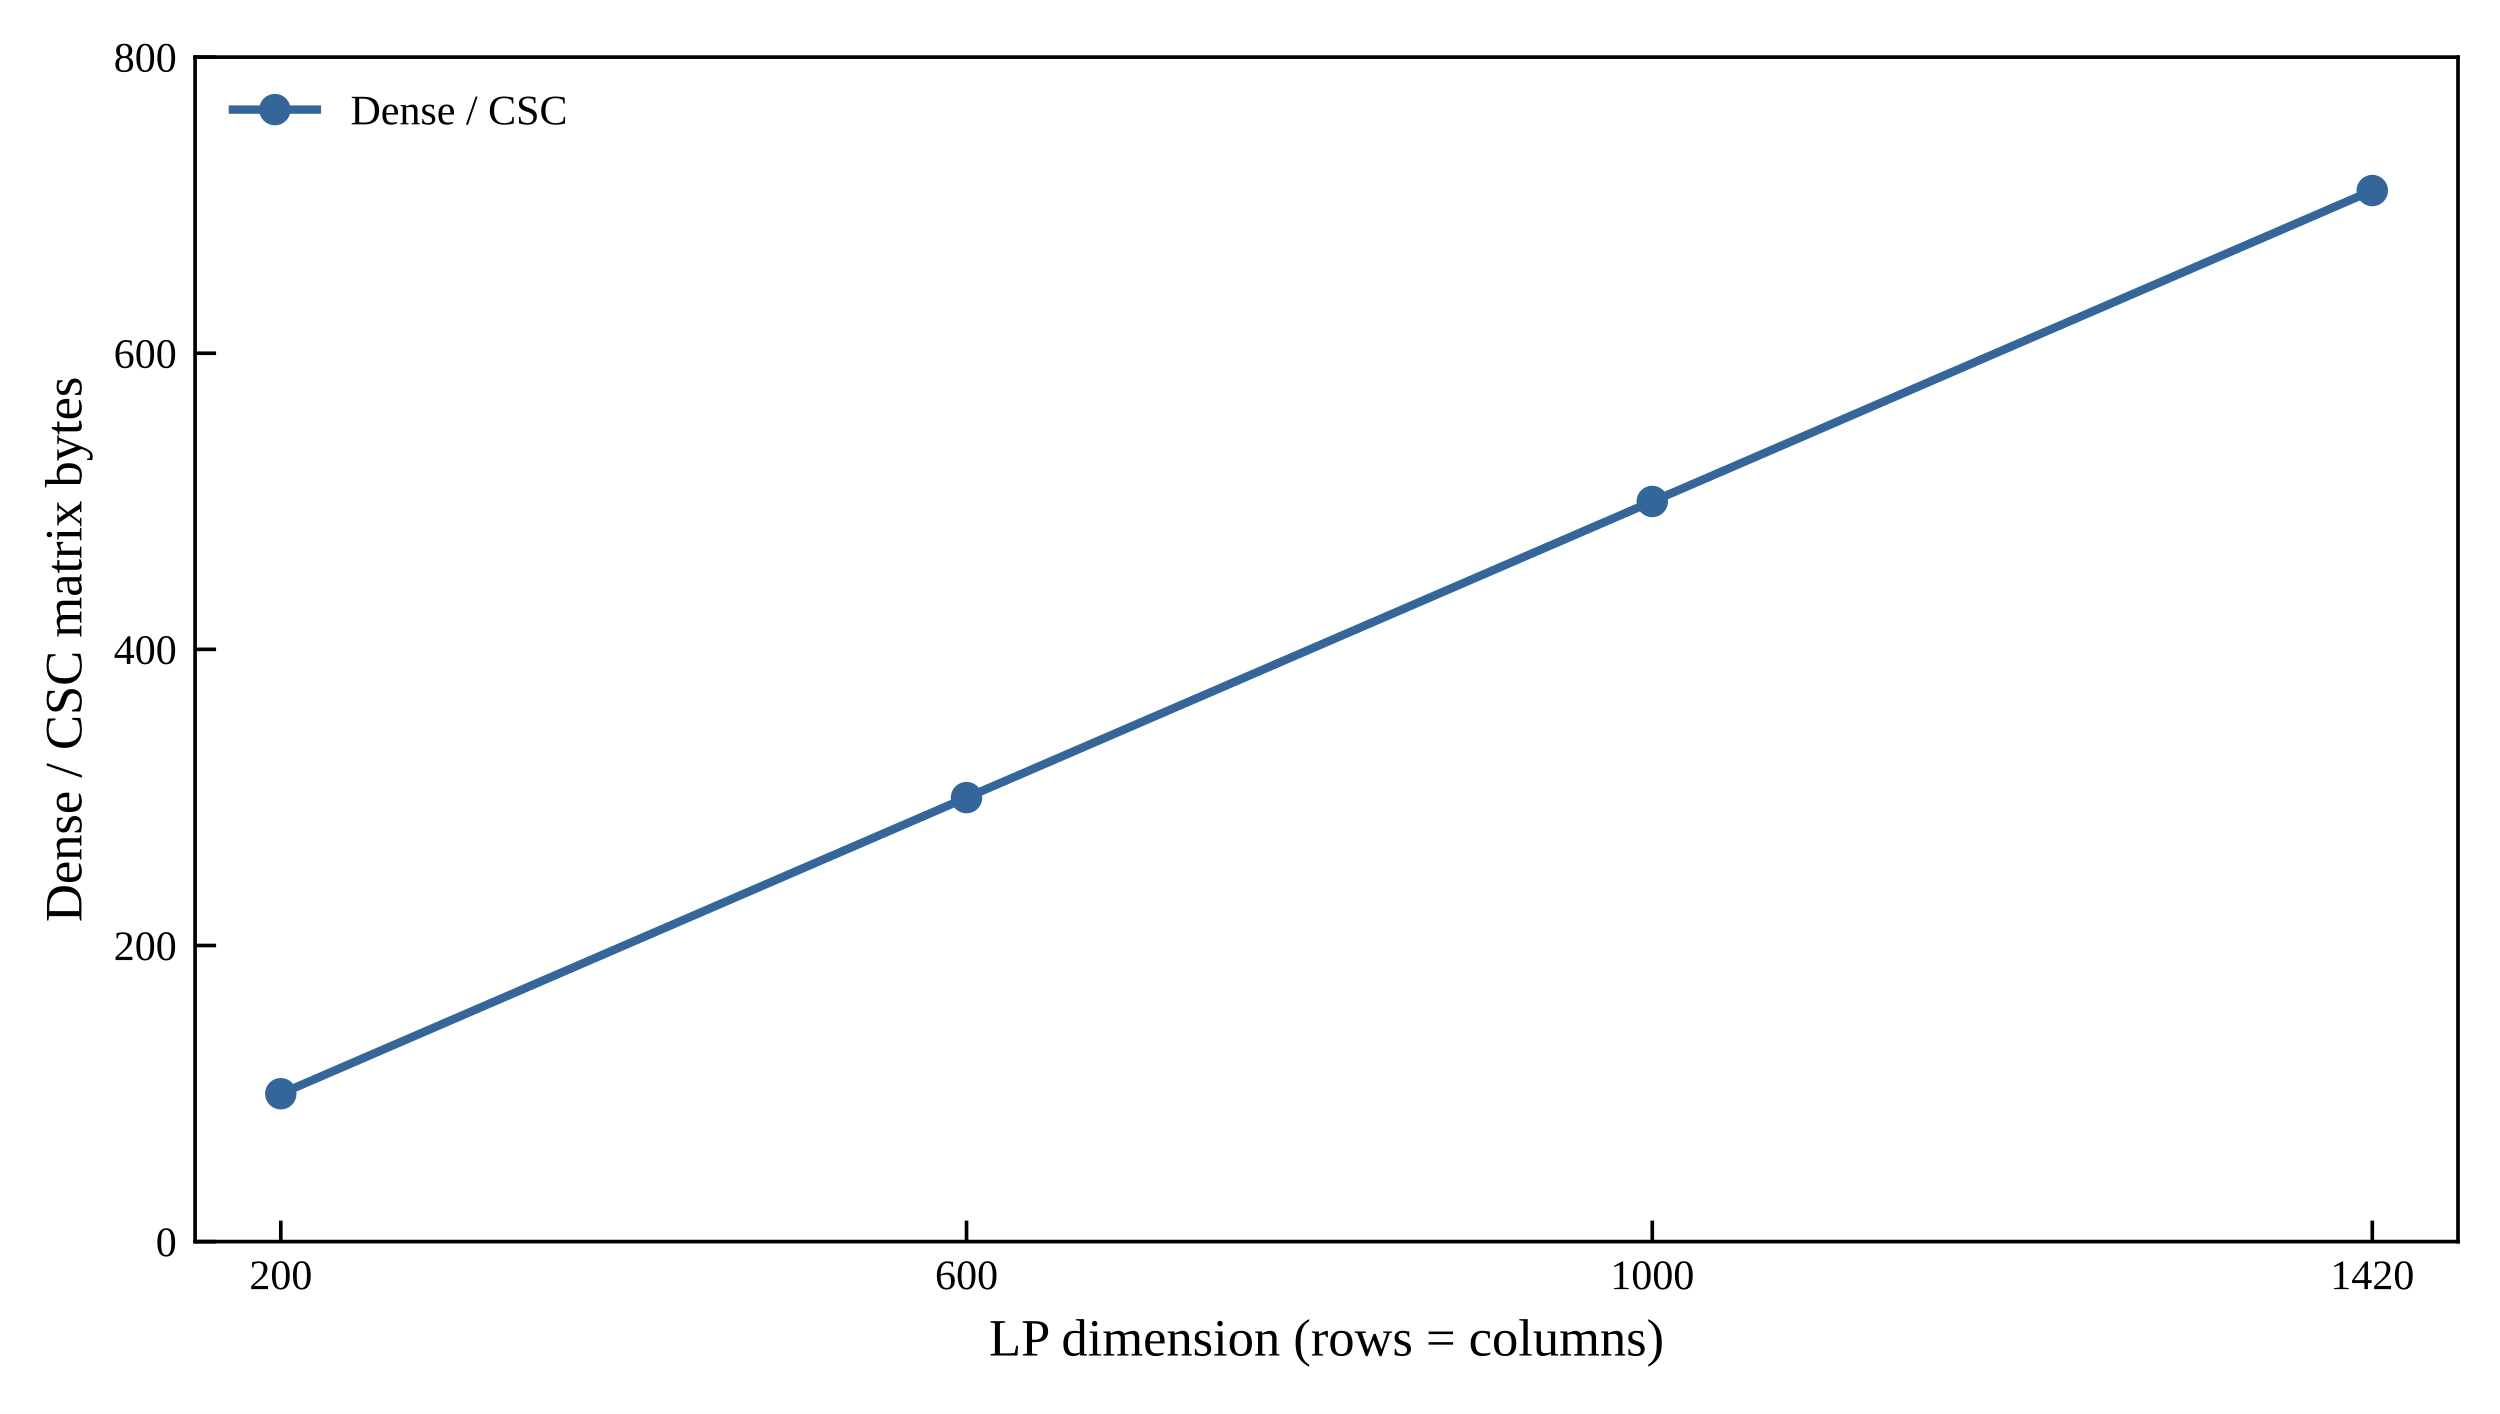
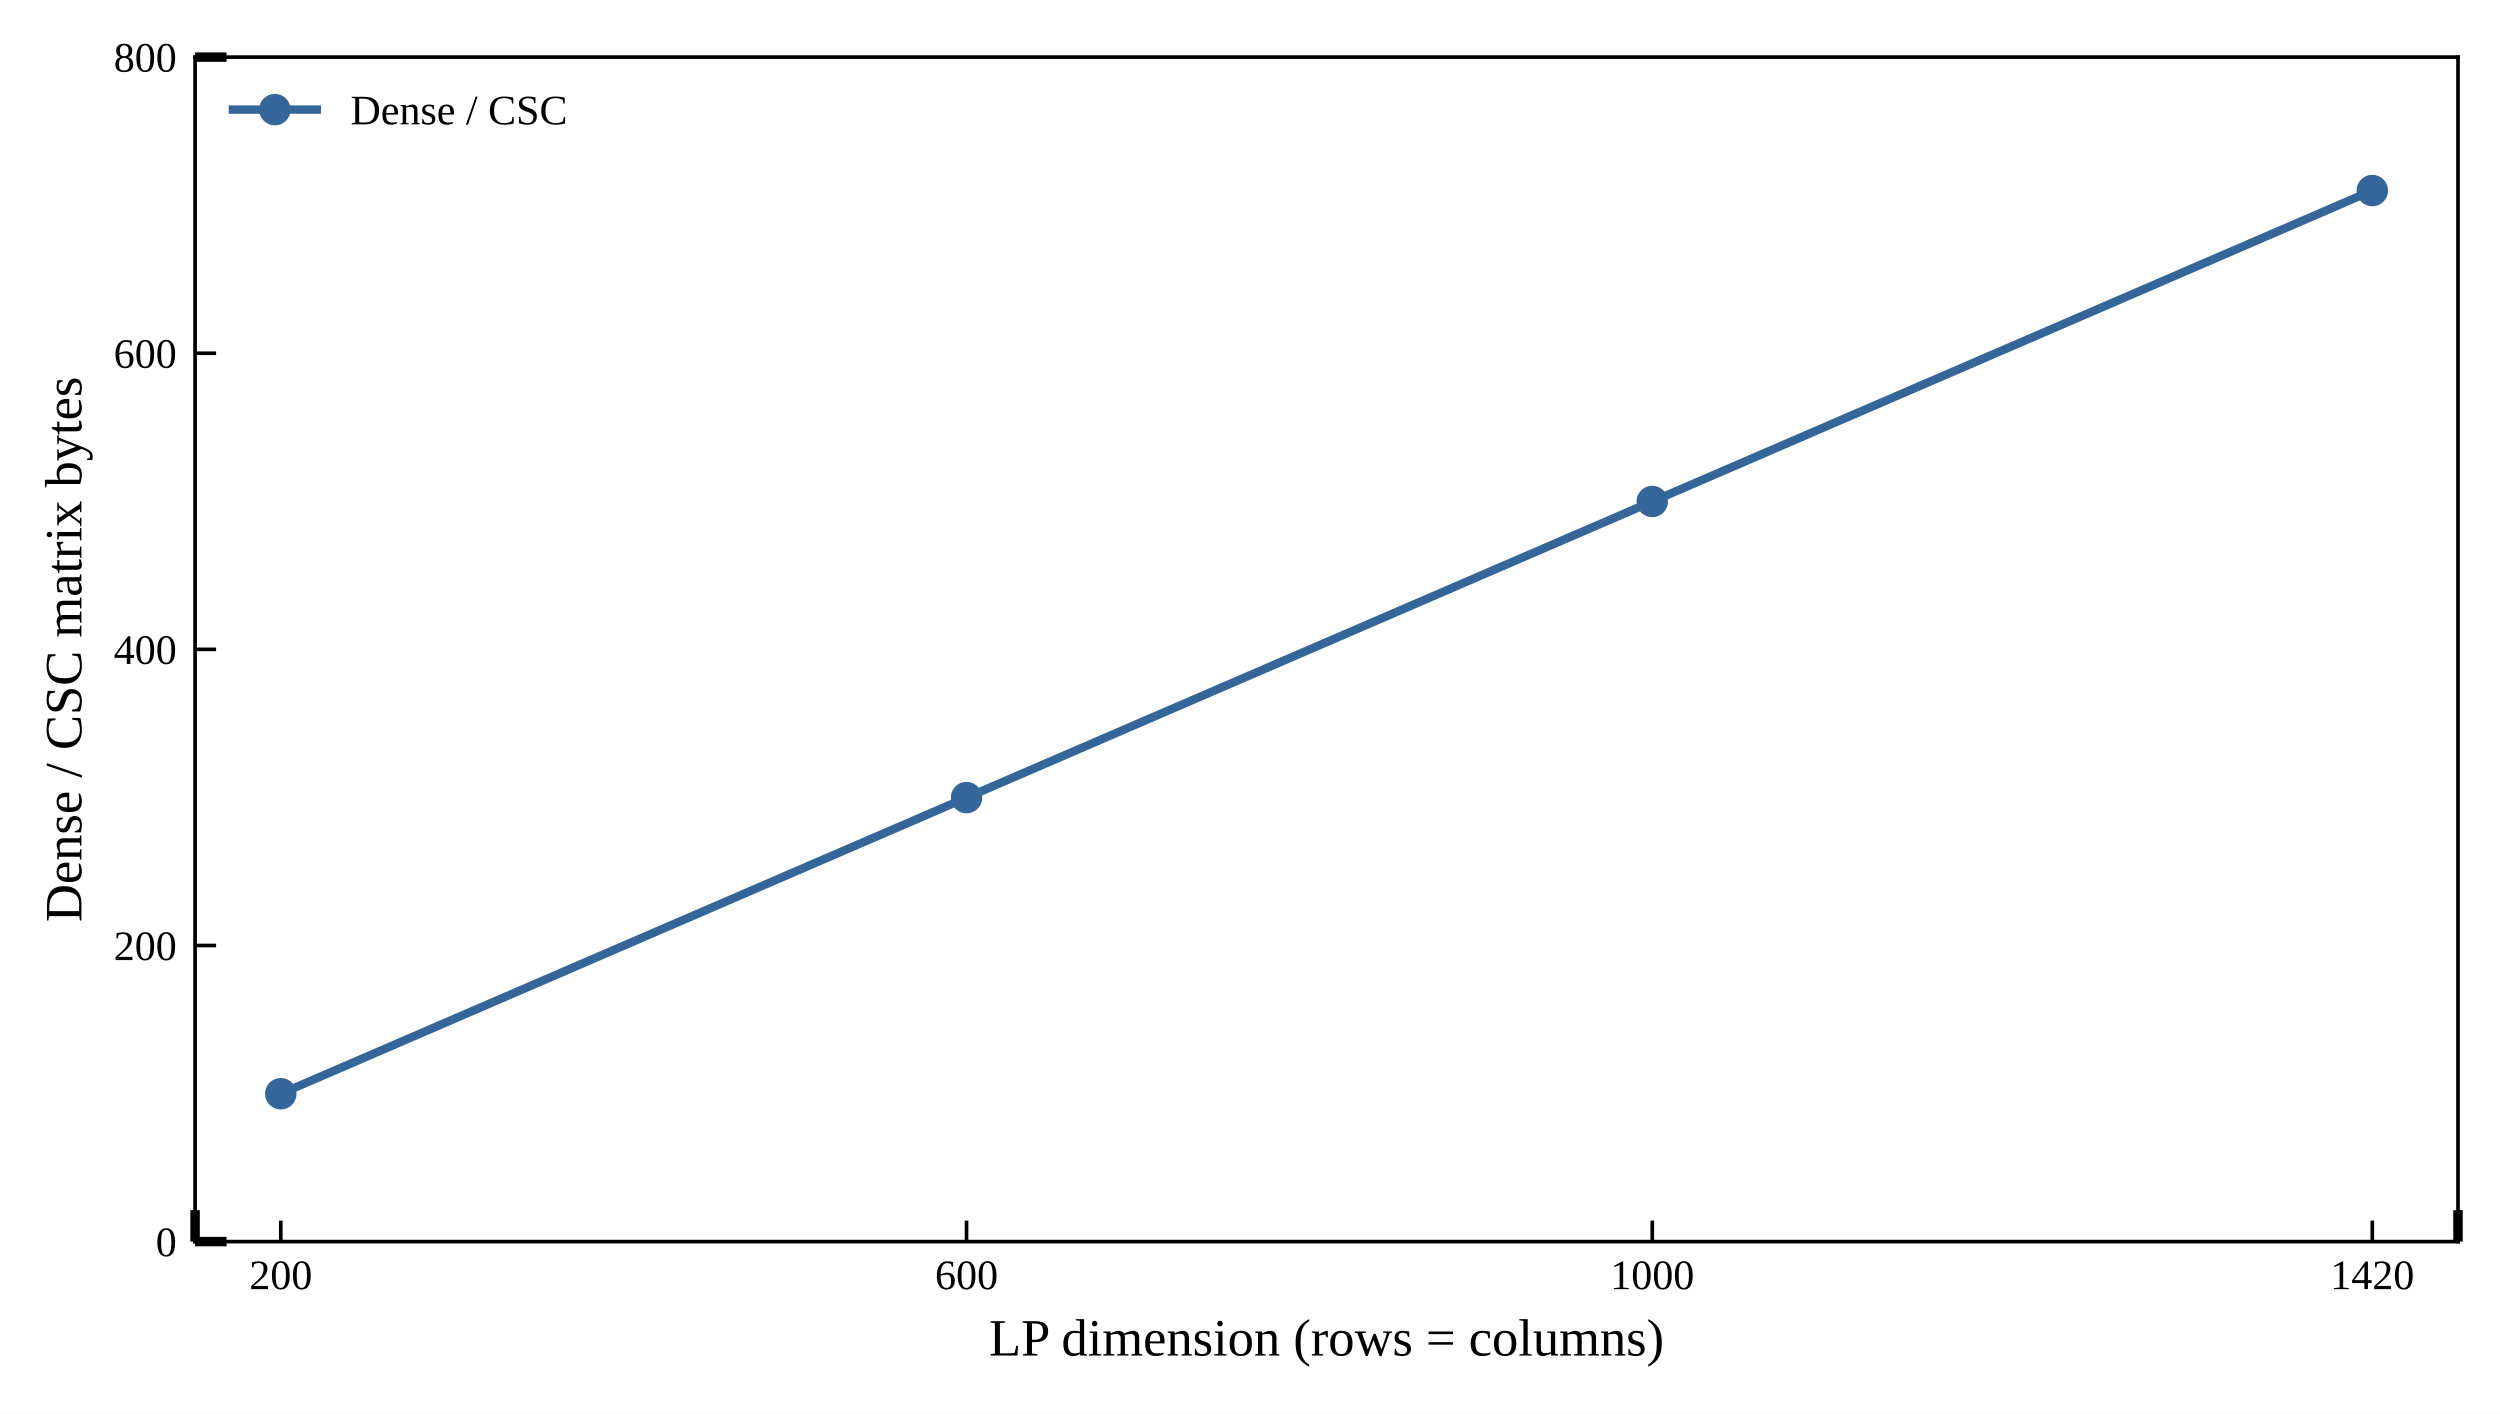
<svg xmlns="http://www.w3.org/2000/svg" xmlns:xlink="http://www.w3.org/1999/xlink" width="476.22pt" height="269.291pt" viewBox="0 0 476.22 269.291" version="1.1">
  <defs>
    <style type="text/css">*{stroke-linejoin: round; stroke-linecap: butt}</style>
  </defs>
  <g id="figure_1">
    <g id="patch_1">
      <path d="M 0 269.291 L 476.22 269.291 L 476.22 0 L 0 0 z " style="fill: #ffffff" />
    </g>
    <g id="axes_1">
      <g id="patch_2">
        <path d="M 37.16 236.511 L 468.22 236.511 L 468.22 10.88 L 37.16 10.88 z " style="fill: #ffffff" />
      </g>
      <g id="matplotlib.axis_1">
        <g id="xtick_1">
          <g id="line2d_1">
            <defs>
-               <path id="m5d675581ad" d="M 0 0 L 0 -4 " style="stroke: #000000; stroke-width: 0.7" />
+               <path id="m7b55af76b2" d="M 0 0 L 0 -6 " style="stroke: #000000; stroke-width: 1.8" />
            </defs>
            <g>
-               <use xlink:href="#m5d675581ad" x="53.488" y="236.511" style="stroke: #000000; stroke-width: 0.7" />
+               <use xlink:href="#m7b55af76b2" x="37.16" y="236.511" style="stroke: #000000; stroke-width: 1.8" />
+             </g>
+           </g>
+         </g>
+         <g id="xtick_2">
+           <g id="line2d_2">
+             <defs>
+               <path id="m561b4d6877" d="M 0 0 L 0 -4 " style="stroke: #000000; stroke-width: 0.7" />
+             </defs>
+             <g>
+               <use xlink:href="#m561b4d6877" x="53.488" y="236.511" style="stroke: #000000; stroke-width: 0.7" />
            </g>
          </g>
          <g id="text_1">
            <text style="font-size: 8px; font-family: 'Times New Roman'; text-anchor: middle" x="53.488" y="245.566" transform="rotate(-0 53.48805 245.5663)">200</text>
          </g>
        </g>
-         <g id="xtick_2">
-           <g id="line2d_2">
+         <g id="xtick_3">
+           <g id="line2d_3">
            <g>
-               <use xlink:href="#m5d675581ad" x="184.112" y="236.511" style="stroke: #000000; stroke-width: 0.7" />
+               <use xlink:href="#m561b4d6877" x="184.112" y="236.511" style="stroke: #000000; stroke-width: 0.7" />
            </g>
          </g>
          <g id="text_2">
            <text style="font-size: 8px; font-family: 'Times New Roman'; text-anchor: middle" x="184.112" y="245.566" transform="rotate(-0 184.1124 245.5663)">600</text>
          </g>
        </g>
-         <g id="xtick_3">
-           <g id="line2d_3">
+         <g id="xtick_4">
+           <g id="line2d_4">
            <g>
-               <use xlink:href="#m5d675581ad" x="314.737" y="236.511" style="stroke: #000000; stroke-width: 0.7" />
+               <use xlink:href="#m561b4d6877" x="314.737" y="236.511" style="stroke: #000000; stroke-width: 0.7" />
            </g>
          </g>
          <g id="text_3">
            <text style="font-size: 8px; font-family: 'Times New Roman'; text-anchor: middle" x="314.737" y="245.566" transform="rotate(-0 314.7368 245.5663)">1000</text>
          </g>
        </g>
-         <g id="xtick_4">
-           <g id="line2d_4">
+         <g id="xtick_5">
+           <g id="line2d_5">
            <g>
-               <use xlink:href="#m5d675581ad" x="451.892" y="236.511" style="stroke: #000000; stroke-width: 0.7" />
+               <use xlink:href="#m561b4d6877" x="451.892" y="236.511" style="stroke: #000000; stroke-width: 0.7" />
            </g>
          </g>
          <g id="text_4">
            <text style="font-size: 8px; font-family: 'Times New Roman'; text-anchor: middle" x="451.892" y="245.566" transform="rotate(-0 451.8924 245.5663)">1420</text>
+           </g>
+         </g>
+         <g id="xtick_6">
+           <g id="line2d_6">
+             <g>
+               <use xlink:href="#m7b55af76b2" x="468.22" y="236.511" style="stroke: #000000; stroke-width: 1.8" />
+             </g>
          </g>
        </g>
        <g id="text_5">
          <text style="font-size: 10px; font-family: 'Times New Roman'; text-anchor: middle" x="252.69" y="258.221" transform="rotate(-0 252.6902 258.2213)">LP dimension (rows = columns)</text>
        </g>
      </g>
      <g id="matplotlib.axis_2">
        <g id="ytick_1">
-           <g id="line2d_5">
+           <g id="line2d_7">
            <defs>
-               <path id="m3fc9338b89" d="M 0 0 L 4 0 " style="stroke: #000000; stroke-width: 0.7" />
+               <path id="m861fee7ce2" d="M 0 0 L 6 0 " style="stroke: #000000; stroke-width: 1.8" />
            </defs>
            <g>
-               <use xlink:href="#m3fc9338b89" x="37.16" y="236.511" style="stroke: #000000; stroke-width: 0.7" />
+               <use xlink:href="#m861fee7ce2" x="37.16" y="236.511" style="stroke: #000000; stroke-width: 1.8" />
            </g>
          </g>
          <g id="text_6">
            <text style="font-size: 8px; font-family: 'Times New Roman'; text-anchor: end" x="33.66" y="239.289" transform="rotate(-0 33.66 239.2888)">0</text>
          </g>
        </g>
        <g id="ytick_2">
-           <g id="line2d_6">
+           <g id="line2d_8">
+             <defs>
+               <path id="m06cce319a0" d="M 0 0 L 4 0 " style="stroke: #000000; stroke-width: 0.7" />
+             </defs>
            <g>
-               <use xlink:href="#m3fc9338b89" x="37.16" y="180.104" style="stroke: #000000; stroke-width: 0.7" />
+               <use xlink:href="#m06cce319a0" x="37.16" y="180.104" style="stroke: #000000; stroke-width: 0.7" />
            </g>
          </g>
          <g id="text_7">
            <text style="font-size: 8px; font-family: 'Times New Roman'; text-anchor: end" x="33.66" y="182.881" transform="rotate(-0 33.66 182.881)">200</text>
          </g>
        </g>
        <g id="ytick_3">
-           <g id="line2d_7">
+           <g id="line2d_9">
            <g>
-               <use xlink:href="#m3fc9338b89" x="37.16" y="123.696" style="stroke: #000000; stroke-width: 0.7" />
+               <use xlink:href="#m06cce319a0" x="37.16" y="123.696" style="stroke: #000000; stroke-width: 0.7" />
            </g>
          </g>
          <g id="text_8">
            <text style="font-size: 8px; font-family: 'Times New Roman'; text-anchor: end" x="33.66" y="126.473" transform="rotate(-0 33.66 126.4732)">400</text>
          </g>
        </g>
        <g id="ytick_4">
-           <g id="line2d_8">
+           <g id="line2d_10">
            <g>
-               <use xlink:href="#m3fc9338b89" x="37.16" y="67.288" style="stroke: #000000; stroke-width: 0.7" />
+               <use xlink:href="#m06cce319a0" x="37.16" y="67.288" style="stroke: #000000; stroke-width: 0.7" />
            </g>
          </g>
          <g id="text_9">
            <text style="font-size: 8px; font-family: 'Times New Roman'; text-anchor: end" x="33.66" y="70.065" transform="rotate(-0 33.66 70.06534)">600</text>
          </g>
        </g>
        <g id="ytick_5">
-           <g id="line2d_9">
+           <g id="line2d_11">
            <g>
-               <use xlink:href="#m3fc9338b89" x="37.16" y="10.88" style="stroke: #000000; stroke-width: 0.7" />
+               <use xlink:href="#m861fee7ce2" x="37.16" y="10.88" style="stroke: #000000; stroke-width: 1.8" />
            </g>
          </g>
          <g id="text_10">
            <text style="font-size: 8px; font-family: 'Times New Roman'; text-anchor: end" x="33.66" y="13.658" transform="rotate(-0 33.66 13.6575)">800</text>
          </g>
        </g>
        <g id="text_11">
          <text style="font-size: 10px; font-family: 'Times New Roman'; text-anchor: middle" x="15.502" y="123.696" transform="rotate(-90 15.50219 123.6957)">Dense / CSC matrix bytes</text>
        </g>
      </g>
-       <g id="line2d_10">
-         <path d="M 53.488 208.343 L 184.112 151.935 L 314.737 95.527 L 451.892 36.299 " clip-path="url(#p1dc4bfc501)" style="fill: none; stroke: #346699; stroke-width: 1.6; stroke-linecap: square" />
+       <g id="line2d_12">
+         <path d="M 53.488 208.343 L 184.112 151.935 L 314.737 95.527 L 451.892 36.299 " clip-path="url(#p73bfaccffb)" style="fill: none; stroke: #346699; stroke-width: 1.6; stroke-linecap: square" />
        <defs>
-           <path id="md3a28a42af" d="M 0 2.5 C 0.663 2.5 1.299 2.237 1.768 1.768 C 2.237 1.299 2.5 0.663 2.5 0 C 2.5 -0.663 2.237 -1.299 1.768 -1.768 C 1.299 -2.237 0.663 -2.5 0 -2.5 C -0.663 -2.5 -1.299 -2.237 -1.768 -1.768 C -2.237 -1.299 -2.5 -0.663 -2.5 0 C -2.5 0.663 -2.237 1.299 -1.768 1.768 C -1.299 2.237 -0.663 2.5 0 2.5 z " style="stroke: #346699" />
+           <path id="mbc0705189c" d="M 0 2.5 C 0.663 2.5 1.299 2.237 1.768 1.768 C 2.237 1.299 2.5 0.663 2.5 0 C 2.5 -0.663 2.237 -1.299 1.768 -1.768 C 1.299 -2.237 0.663 -2.5 0 -2.5 C -0.663 -2.5 -1.299 -2.237 -1.768 -1.768 C -2.237 -1.299 -2.5 -0.663 -2.5 0 C -2.5 0.663 -2.237 1.299 -1.768 1.768 C -1.299 2.237 -0.663 2.5 0 2.5 z " style="stroke: #346699" />
        </defs>
-         <g clip-path="url(#p1dc4bfc501)">
-           <use xlink:href="#md3a28a42af" x="53.488" y="208.343" style="fill: #346699; stroke: #346699" />
-           <use xlink:href="#md3a28a42af" x="184.112" y="151.935" style="fill: #346699; stroke: #346699" />
-           <use xlink:href="#md3a28a42af" x="314.737" y="95.527" style="fill: #346699; stroke: #346699" />
-           <use xlink:href="#md3a28a42af" x="451.892" y="36.299" style="fill: #346699; stroke: #346699" />
+         <g clip-path="url(#p73bfaccffb)">
+           <use xlink:href="#mbc0705189c" x="53.488" y="208.343" style="fill: #346699; stroke: #346699" />
+           <use xlink:href="#mbc0705189c" x="184.112" y="151.935" style="fill: #346699; stroke: #346699" />
+           <use xlink:href="#mbc0705189c" x="314.737" y="95.527" style="fill: #346699; stroke: #346699" />
+           <use xlink:href="#mbc0705189c" x="451.892" y="36.299" style="fill: #346699; stroke: #346699" />
        </g>
      </g>
      <g id="patch_3">
        <path d="M 37.16 236.511 L 37.16 10.88 " style="fill: none; stroke: #000000; stroke-width: 0.7; stroke-linejoin: miter; stroke-linecap: square" />
      </g>
      <g id="patch_4">
        <path d="M 468.22 236.511 L 468.22 10.88 " style="fill: none; stroke: #000000; stroke-width: 0.7; stroke-linejoin: miter; stroke-linecap: square" />
      </g>
      <g id="patch_5">
        <path d="M 37.16 236.511 L 468.22 236.511 " style="fill: none; stroke: #000000; stroke-width: 0.7; stroke-linejoin: miter; stroke-linecap: square" />
      </g>
      <g id="patch_6">
        <path d="M 37.16 10.88 L 468.22 10.88 " style="fill: none; stroke: #000000; stroke-width: 0.7; stroke-linejoin: miter; stroke-linecap: square" />
      </g>
      <g id="legend_1">
-         <g id="line2d_11">
+         <g id="line2d_13">
          <path d="M 44.36 20.88 L 52.36 20.88 L 60.36 20.88 " style="fill: none; stroke: #346699; stroke-width: 1.6; stroke-linecap: square" />
          <g>
-             <use xlink:href="#md3a28a42af" x="52.36" y="20.88" style="fill: #346699; stroke: #346699" />
+             <use xlink:href="#mbc0705189c" x="52.36" y="20.88" style="fill: #346699; stroke: #346699" />
          </g>
        </g>
        <g id="text_12">
          <text style="font-size: 8px; font-family: 'Times New Roman'; text-anchor: start" x="66.76" y="23.68" transform="rotate(-0 66.76 23.68)">Dense / CSC</text>
        </g>
      </g>
    </g>
  </g>
  <defs>
-     <clipPath id="p1dc4bfc501">
+     <clipPath id="p73bfaccffb">
      <rect x="37.16" y="10.88" width="431.06" height="225.631" />
    </clipPath>
  </defs>
</svg>
